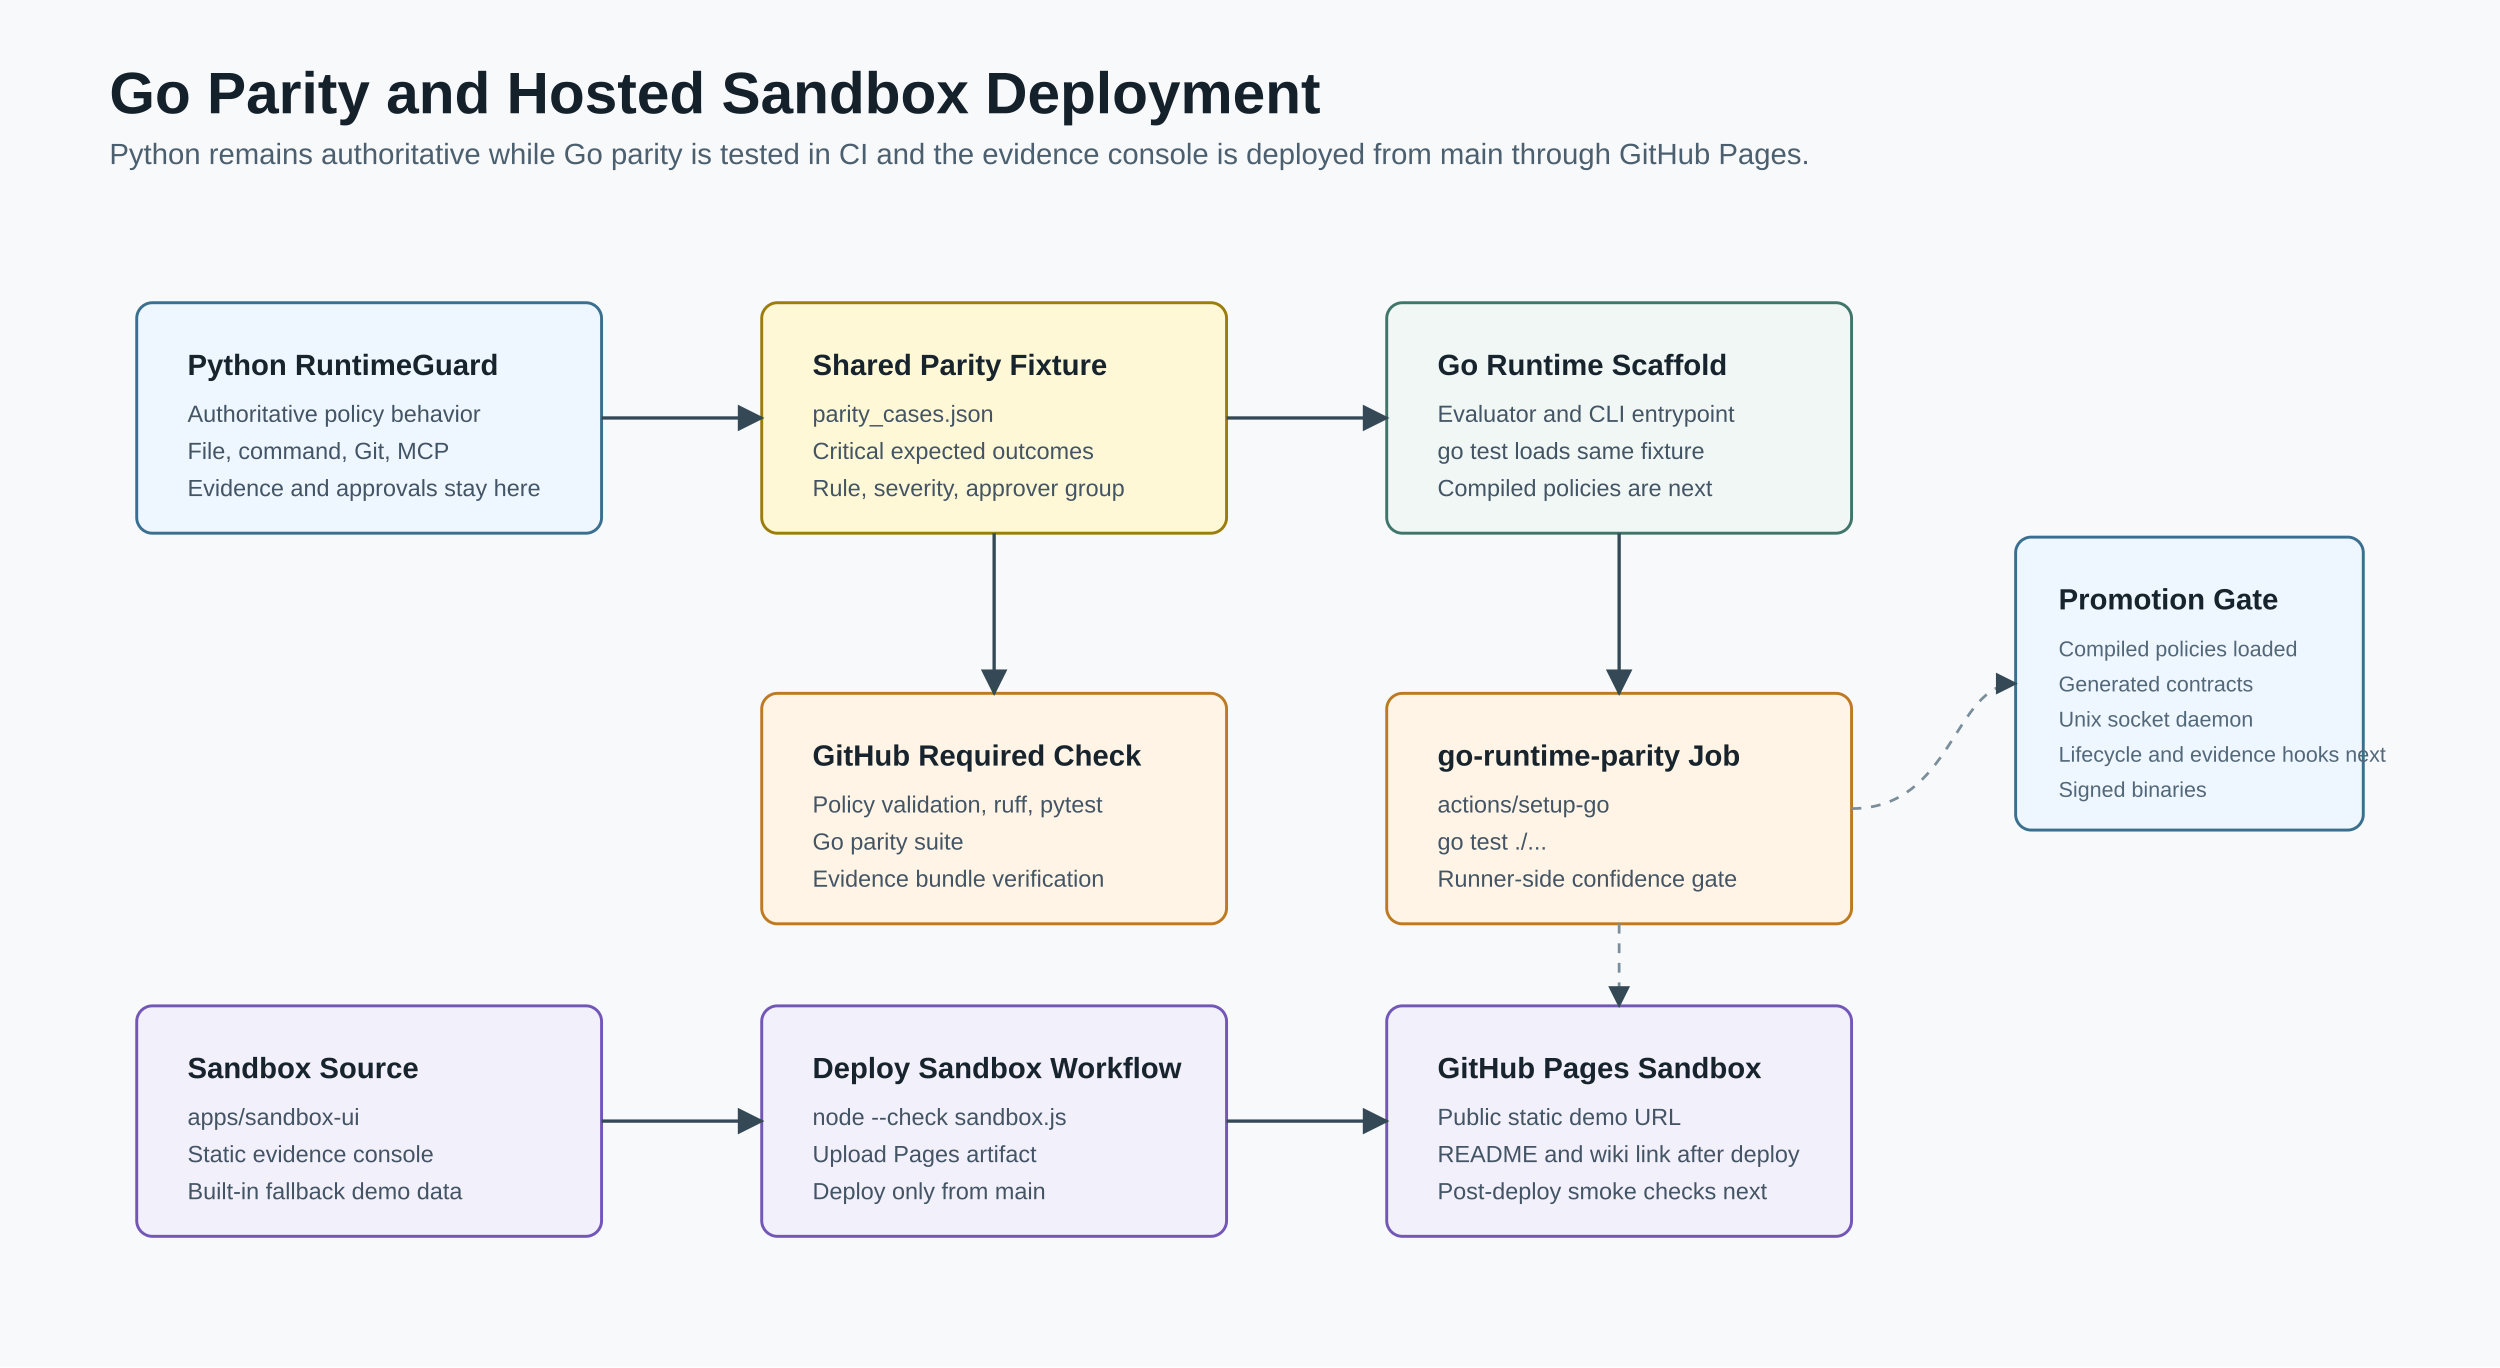
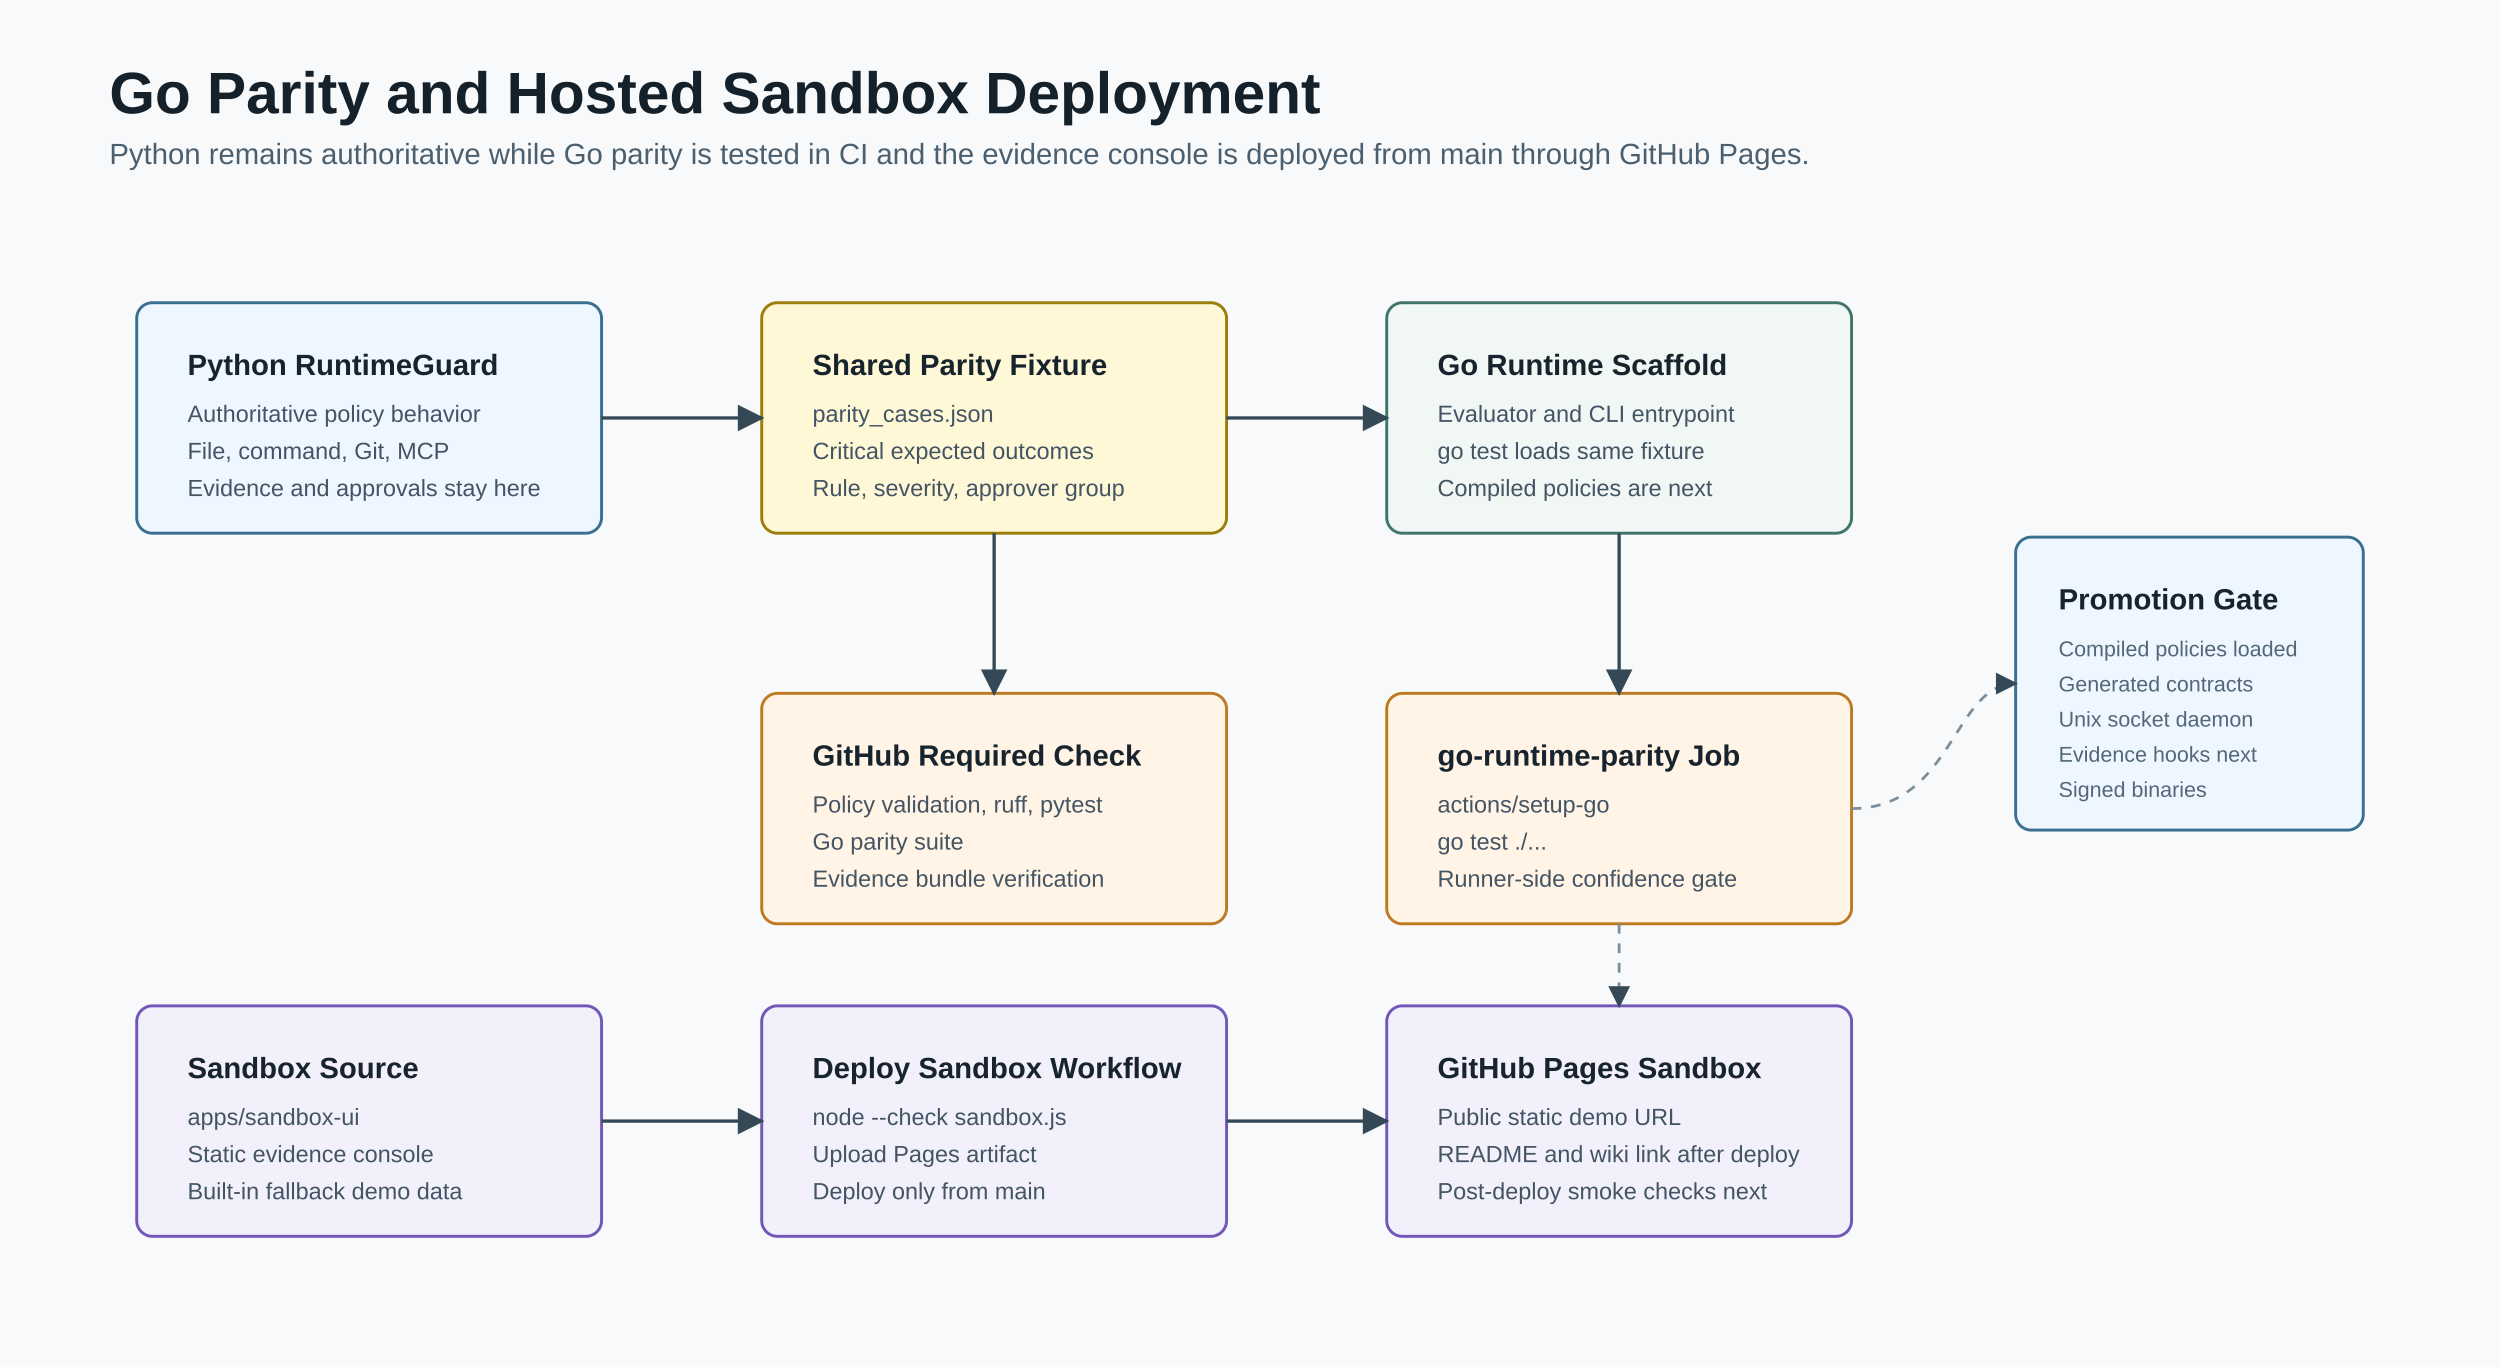
<svg xmlns="http://www.w3.org/2000/svg" width="1280" height="700" viewBox="0 0 1280 700" role="img" aria-labelledby="title desc">
  <defs>
    <marker id="arrow" viewBox="0 0 10 10" refX="9" refY="5" markerWidth="8" markerHeight="8" orient="auto-start-reverse">
      <path d="M 0 0 L 10 5 L 0 10 z" fill="#344955" />
    </marker>
    <style>
      .bg { fill: #f7f9fb; }
      .title { font: 700 30px Arial, sans-serif; fill: #14212b; }
      .subtitle { font: 400 15px Arial, sans-serif; fill: #4b5f6f; }
      .python { fill: #eef6ff; stroke: #3b6f8f; stroke-width: 1.5; }
      .go { fill: #f0f7f5; stroke: #40766a; stroke-width: 1.5; }
      .ci { fill: #fff4e5; stroke: #bd7a22; stroke-width: 1.5; }
      .deploy { fill: #f2f0fa; stroke: #7256b8; stroke-width: 1.5; }
      .store { fill: #fff8d7; stroke: #9b7d0a; stroke-width: 1.5; }
      .node-title { font: 700 15px Arial, sans-serif; fill: #17242d; }
      .node-text { font: 400 12px Arial, sans-serif; fill: #435464; }
      .small { font: 400 11px Arial, sans-serif; fill: #526777; }
      .arrow { stroke: #344955; stroke-width: 1.7; fill: none; marker-end: url(#arrow); }
      .soft-arrow { stroke: #7a8d9a; stroke-width: 1.4; fill: none; marker-end: url(#arrow); stroke-dasharray: 5 5; }
    </style>
  </defs>
  <rect class="bg" width="1280" height="700" />
  <text x="56" y="58" class="title">Go Parity and Hosted Sandbox Deployment</text>
  <text x="56" y="84" class="subtitle">Python remains authoritative while Go parity is tested in CI and the evidence console is deployed from main through GitHub Pages.</text>
  <rect x="70" y="155" width="238" height="118" rx="8" class="python" />
  <text x="96" y="192" class="node-title">Python RuntimeGuard</text>
  <text x="96" y="216" class="node-text">Authoritative policy behavior</text>
  <text x="96" y="235" class="node-text">File, command, Git, MCP</text>
  <text x="96" y="254" class="node-text">Evidence and approvals stay here</text>
  <rect x="390" y="155" width="238" height="118" rx="8" class="store" />
  <text x="416" y="192" class="node-title">Shared Parity Fixture</text>
  <text x="416" y="216" class="node-text">parity_cases.json</text>
  <text x="416" y="235" class="node-text">Critical expected outcomes</text>
  <text x="416" y="254" class="node-text">Rule, severity, approver group</text>
  <rect x="710" y="155" width="238" height="118" rx="8" class="go" />
  <text x="736" y="192" class="node-title">Go Runtime Scaffold</text>
  <text x="736" y="216" class="node-text">Evaluator and CLI entrypoint</text>
  <text x="736" y="235" class="node-text">go test loads same fixture</text>
  <text x="736" y="254" class="node-text">Compiled policies are next</text>
  <rect x="390" y="355" width="238" height="118" rx="8" class="ci" />
  <text x="416" y="392" class="node-title">GitHub Required Check</text>
  <text x="416" y="416" class="node-text">Policy validation, ruff, pytest</text>
  <text x="416" y="435" class="node-text">Go parity suite</text>
  <text x="416" y="454" class="node-text">Evidence bundle verification</text>
  <rect x="710" y="355" width="238" height="118" rx="8" class="ci" />
  <text x="736" y="392" class="node-title">go-runtime-parity Job</text>
  <text x="736" y="416" class="node-text">actions/setup-go</text>
  <text x="736" y="435" class="node-text">go test ./...</text>
  <text x="736" y="454" class="node-text">Runner-side confidence gate</text>
  <rect x="70" y="515" width="238" height="118" rx="8" class="deploy" />
  <text x="96" y="552" class="node-title">Sandbox Source</text>
  <text x="96" y="576" class="node-text">apps/sandbox-ui</text>
  <text x="96" y="595" class="node-text">Static evidence console</text>
  <text x="96" y="614" class="node-text">Built-in fallback demo data</text>
  <rect x="390" y="515" width="238" height="118" rx="8" class="deploy" />
  <text x="416" y="552" class="node-title">Deploy Sandbox Workflow</text>
  <text x="416" y="576" class="node-text">node --check sandbox.js</text>
  <text x="416" y="595" class="node-text">Upload Pages artifact</text>
  <text x="416" y="614" class="node-text">Deploy only from main</text>
  <rect x="710" y="515" width="238" height="118" rx="8" class="deploy" />
  <text x="736" y="552" class="node-title">GitHub Pages Sandbox</text>
  <text x="736" y="576" class="node-text">Public static demo URL</text>
  <text x="736" y="595" class="node-text">README and wiki link after deploy</text>
  <text x="736" y="614" class="node-text">Post-deploy smoke checks next</text>
  <rect x="1032" y="275" width="178" height="150" rx="8" class="python" />
  <text x="1054" y="312" class="node-title">Promotion Gate</text>
  <text x="1054" y="336" class="small">Compiled policies loaded</text>
  <text x="1054" y="354" class="small">Generated contracts</text>
  <text x="1054" y="372" class="small">Unix socket daemon</text>
-   <text x="1054" y="390" class="small">Lifecycle and evidence hooks next</text>
+   <text x="1054" y="390" class="small">Evidence hooks next</text>
  <text x="1054" y="408" class="small">Signed binaries</text>
  <path class="arrow" d="M308 214 L390 214" />
  <path class="arrow" d="M628 214 L710 214" />
  <path class="arrow" d="M509 273 L509 355" />
  <path class="arrow" d="M829 273 L829 355" />
  <path class="soft-arrow" d="M948 414 C1000 414 1000 350 1032 350" />
  <path class="arrow" d="M308 574 L390 574" />
  <path class="arrow" d="M628 574 L710 574" />
  <path class="soft-arrow" d="M829 473 C829 500 829 500 829 515" />
</svg>
